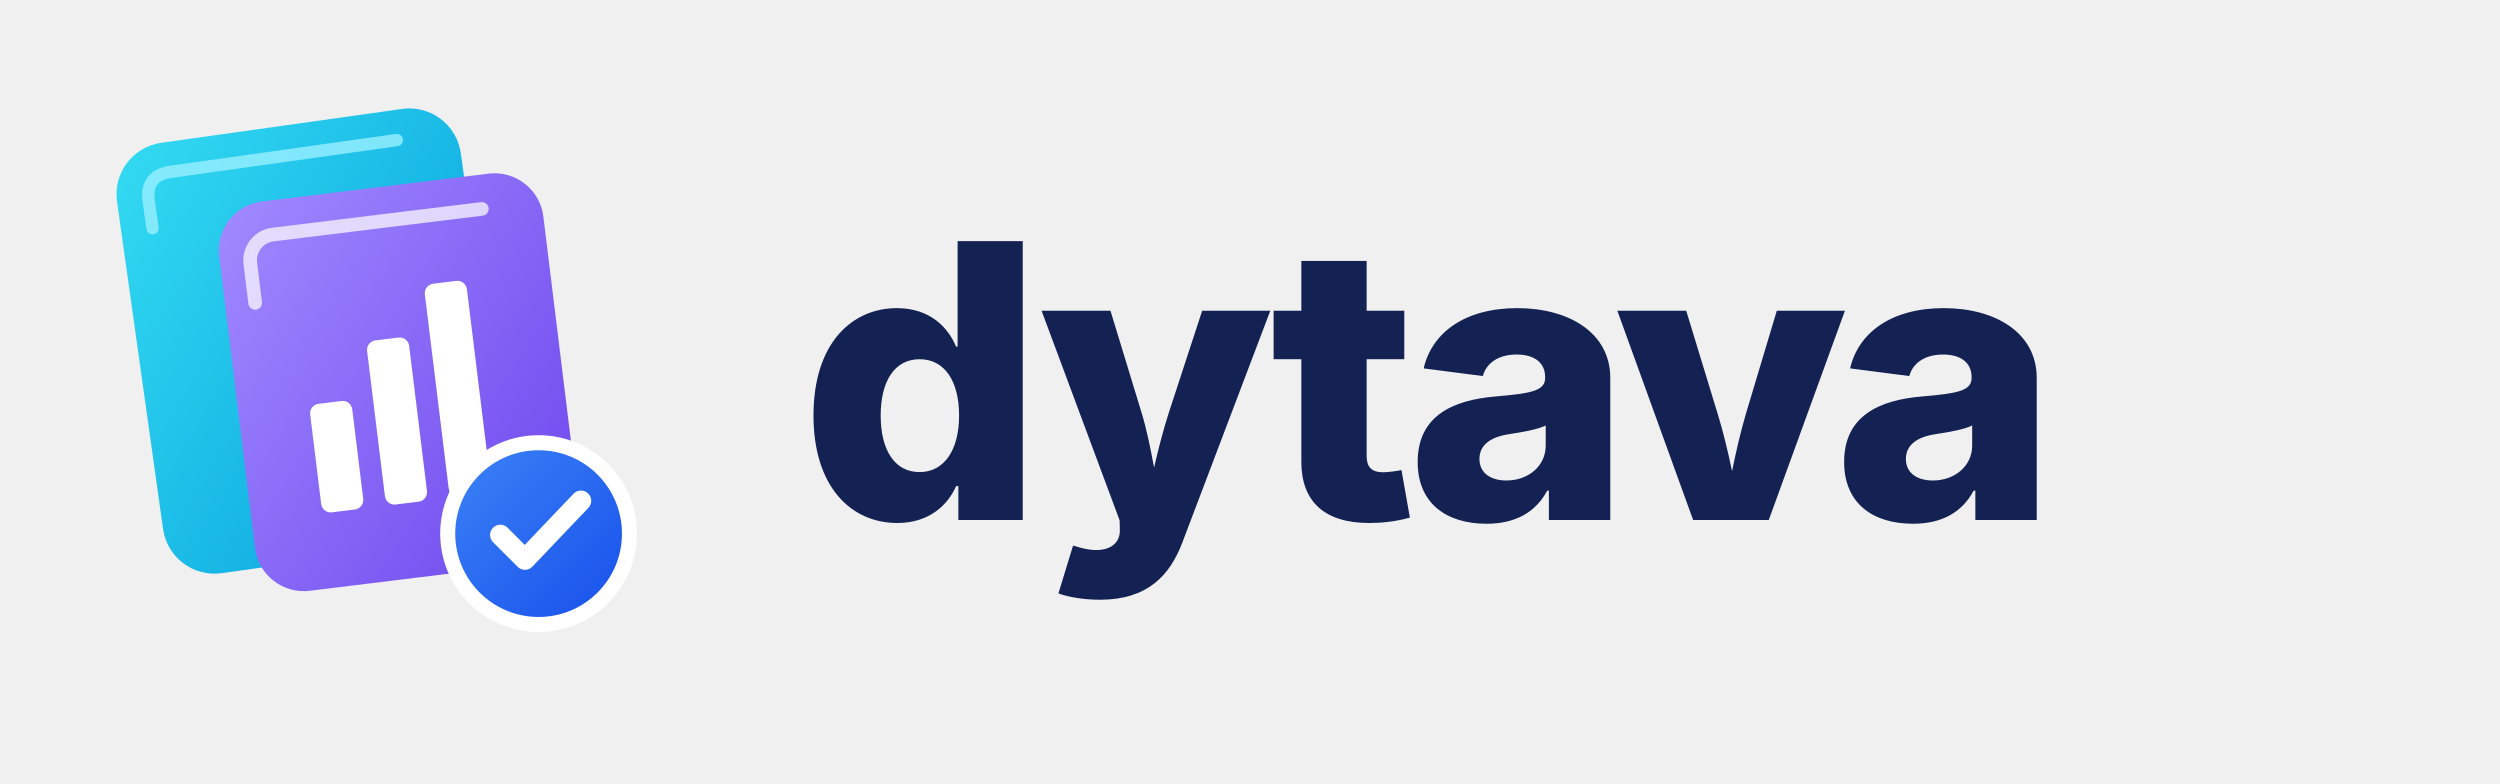
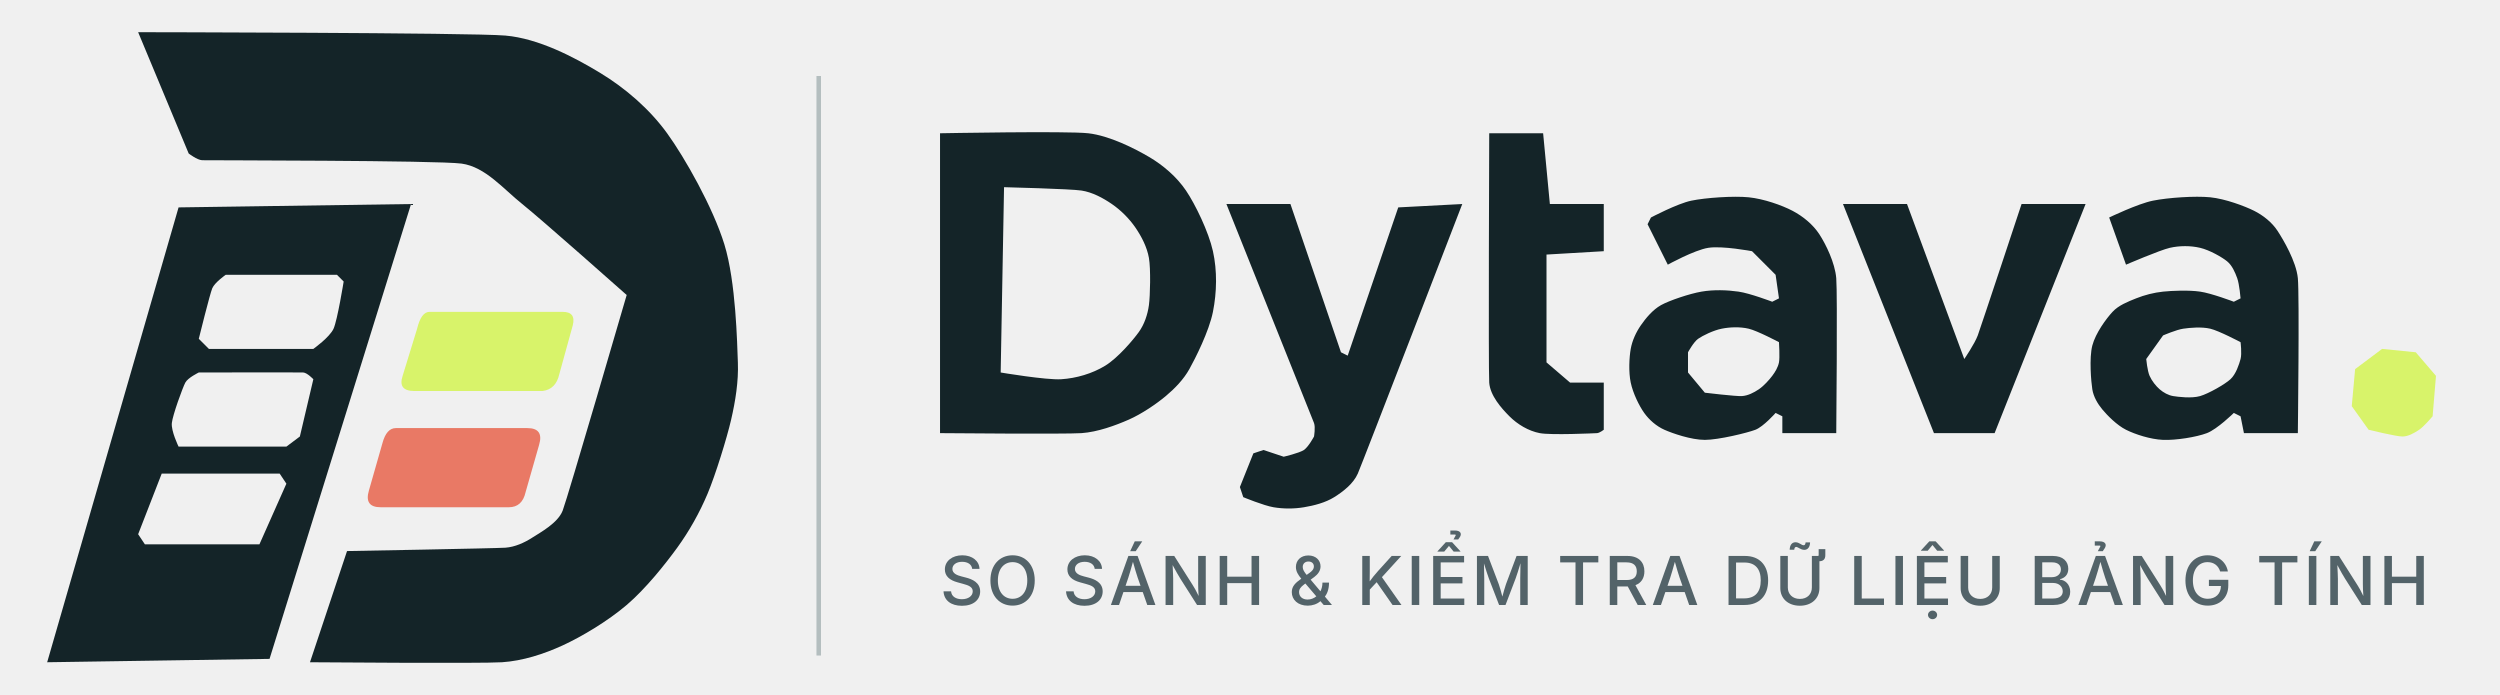
- <svg xmlns="http://www.w3.org/2000/svg" width="1500" height="470" viewBox="0 0 1500 470">
-   <defs>
-     <linearGradient id="brandBlue" x1="0" y1="0" x2="1" y2="1">
-       <stop stop-color="#3B82F6" />
-       <stop offset="1" stop-color="#1850EB" />
-     </linearGradient>
-     <linearGradient id="cyanLayer" x1="0" y1="0" x2="1" y2="1">
-       <stop stop-color="#34DBF2" />
-       <stop offset="1" stop-color="#029BDB" />
-     </linearGradient>
-     <linearGradient id="purpleLayer" x1="0" y1="0" x2="1" y2="1">
-       <stop stop-color="#A18AFF" />
-       <stop offset="1" stop-color="#6E46ED" />
-     </linearGradient>
-     <linearGradient id="appBlue" x1="0" y1="0" x2="1" y2="1">
-       <stop stop-color="#428DFF" />
-       <stop offset=".55" stop-color="#2563EB" />
-       <stop offset="1" stop-color="#153EC5" />
-     </linearGradient>
-     <linearGradient id="tileBg" x1="0" y1="0" x2="1" y2="1">
-       <stop stop-color="#FFFFFF" />
-       <stop offset="1" stop-color="#F3F6FD" />
-     </linearGradient>
-     <linearGradient id="lightBlue" x1="0" y1="0" x2="1" y2="1">
-       <stop stop-color="#5CA6FF" />
-       <stop offset="1" stop-color="#2563EB" />
-     </linearGradient>
-   </defs>
-   <g transform="translate(5 2) scale(.82)">
-     <g>
-       <g transform="rotate(-8 228 217)">
-         <rect x="91" y="87" width="254" height="318" rx="38" fill="url(#cyanLayer)" />
-         <path d="M114 148v-20q0-19 19-19h167" stroke="#99F0FF" stroke-width="9" opacity=".8" fill="none" stroke-linecap="round" />
-       </g>
-       <g transform="rotate(-7 282 249)">
-         <rect x="163" y="134" width="239" height="287" rx="36" fill="url(#purpleLayer)" />
-         <path d="M185 207v-29a19 19 0 0 1 19-19h154" fill="none" stroke="white" stroke-opacity=".72" stroke-width="10" stroke-linecap="round" />
-         <rect x="215" y="286" width="31" height="80" rx="7" fill="white" />
-         <rect x="262" y="245" width="31" height="121" rx="7" fill="white" />
-         <rect x="309" y="209" width="31" height="157" rx="7" fill="white" />
-       </g>
-       <circle cx="388" cy="388" r="72" fill="white" />
-       <circle cx="388" cy="388" r="61" fill="url(#brandBlue)" />
-       <path d="m360 389 18 18 41-43" fill="none" stroke="white" stroke-width="15" stroke-linecap="round" stroke-linejoin="round" />
+ <svg xmlns="http://www.w3.org/2000/svg" width="1440" height="400" viewBox="379 140 742 205" role="img" aria-labelledby="title desc">
+   <path fill="#142428" fill-rule="evenodd" d="M 420 149 L 435 185 C 435 185 437.53 186.95 439 187 C 440.47 187.05 508.93 187.03 516 188 C 523.07 188.97 528.41 195.55 534 200 C 539.59 204.45 565 227 565 227 C 565 227 547.44 287.3 546 291 C 544.56 294.7 539.37 297.47 537 299 C 534.63 300.53 531.81 301.8 529 302 C 526.19 302.2 482 303 482 303 L 471 336 C 471 336 521.85 336.41 528 336 C 534.15 335.59 540.4 333.57 546 331 C 551.6 328.43 559.36 323.81 565 319 C 570.64 314.19 576.44 306.9 580 302 C 583.56 297.1 586.65 291.58 589 286 C 591.35 280.42 594.73 269.5 596 264 C 597.27 258.5 598.22 252.64 598 247 C 597.78 241.36 597.43 223.11 594 212 C 590.57 200.89 582.21 186.19 577 179 C 571.79 171.81 564.6 165.59 557 161 C 549.4 156.41 538.89 150.87 529 150 C 519.11 149.13 420 149 420 149 Z M 501 200 L 432 201 L 393 336 L 459 335 L 501 200 Z M 438 240 C 438 240 441.28 226.72 442 225 C 442.72 223.28 446 221 446 221 L 479 221 L 481 223 C 481 223 479.15 234.45 478 237 C 476.85 239.55 472 243 472 243 L 441 243 L 438 240 Z M 430 265 C 430.25 262.61 433.22 254.46 434 253 C 434.78 251.54 438 250 438 250 C 438 250 467.81 249.93 469 250 C 470.19 250.07 472 252 472 252 L 468 269 L 464 272 L 432 272 C 432 272 429.75 267.39 430 265 Z M 420 298 L 427 280 L 462 280 L 464 283 L 456 301 L 422 301 L 420 298 Z" />
+   <path fill="#D8F36A" d="M 506.5 232 H 546 Q 550 232 549 236 L 545 250.5 Q 544 255 540 255.5 H 502 Q 497 255.5 498.5 251 L 502.8 237 Q 504 232 506.5 232 Z" />
+   <path fill="#E97965" d="M 496.5 266.5 H 535.5 Q 540.5 266.5 539 271.5 L 535 285.5 Q 534 290 530 290 H 492 Q 487 290 488.5 285 L 492.5 271 Q 493.7 266.5 496.5 266.5 Z" />
+   <path d="M 622 162 V 334" stroke="#9AA8AA" stroke-width="1.35" opacity=".7" />
+   <path fill="#142428" fill-rule="evenodd" d="M 658 179 L 658 268 C 658 268 695.21 268.34 700 268 C 704.79 267.66 710.06 265.73 714 264 C 717.94 262.27 722.31 259.25 725 257 C 727.69 254.75 730.29 252.06 732 249 C 733.71 245.94 737.84 237.82 739 232 C 740.16 226.18 740.29 219.8 739 214 C 737.71 208.2 733.75 200.06 731 196 C 728.25 191.94 724.23 188.48 720 186 C 715.77 183.52 708.33 179.72 702 179 C 695.67 178.28 658 179 658 179 Z M 1005 204 L 1010 218 C 1010 218 1020.1 213.66 1023 213 C 1025.9 212.34 1029.17 212.33 1032 213 C 1034.83 213.67 1038.51 215.78 1040 217 C 1041.49 218.22 1042.34 220.19 1043 222 C 1043.66 223.81 1044 228 1044 228 L 1042 229 C 1042 229 1035.41 226.49 1032 226 C 1028.59 225.51 1023.71 225.72 1021 226 C 1018.29 226.28 1015.47 227.01 1013 228 C 1010.53 228.99 1007.81 230.05 1006 232 C 1004.19 233.95 1000.97 238.28 1000 242 C 999.03 245.72 999.65 252.81 1000 255 C 1000.35 257.19 1001.58 259.3 1003 261 C 1004.42 262.7 1007.28 265.64 1010 267 C 1012.72 268.36 1017.24 269.84 1021 270 C 1024.76 270.16 1030.92 269.17 1034 268 C 1037.08 266.83 1042 262 1042 262 L 1044 263 L 1045 268 L 1061 268 C 1061 268 1061.5 227 1061 222 C 1060.5 217 1056.66 210.55 1055 208 C 1053.34 205.45 1050.72 203.36 1048 202 C 1045.28 200.64 1039.47 198.45 1035 198 C 1030.53 197.55 1022.51 198.1 1018 199 C 1013.49 199.9 1005 204 1005 204 Z M 869 204 L 868 206 L 874 218 C 874 218 881.83 213.67 886 213 C 890.17 212.33 899 214 899 214 L 906 221 L 907 228 L 905 229 C 905 229 898.41 226.49 895 226 C 891.59 225.51 887.58 225.38 884 226 C 880.42 226.62 874.45 228.64 872 230 C 869.55 231.36 867.43 233.93 866 236 C 864.57 238.07 863.44 240.53 863 243 C 862.56 245.47 862.33 249.83 863 253 C 863.67 256.17 865.5 259.9 867 262 C 868.5 264.1 870.64 265.95 873 267 C 875.36 268.05 880.92 270 885 270 C 889.08 270 897.59 267.92 900 267 C 902.41 266.08 906 262 906 262 L 908 263 L 908 268 L 924 268 C 924 268 924.39 226.58 924 222 C 923.61 217.42 920.91 211.94 919 209 C 917.09 206.06 914.11 203.63 911 202 C 907.89 200.37 902.47 198.45 898 198 C 893.53 197.55 885.2 198.13 881 199 C 876.8 199.87 869 204 869 204 Z M 813 200 L 794 201 L 779 245 L 777 244 L 762 200 L 743 200 C 743 200 768.53 263.76 769 265 C 769.47 266.24 769 269 769 269 C 769 269 767.37 272.08 766 273 C 764.63 273.92 760 275 760 275 L 754 273 L 751 274 L 747 284 L 748 287 C 748 287 754.07 289.51 757 290 C 759.93 290.49 763.07 290.49 766 290 C 768.93 289.51 772.35 288.66 775 287 C 777.65 285.34 780.69 282.99 782 280 C 783.31 277.01 813 200 813 200 Z M 926 200 L 953 268 L 971 268 L 998 200 L 979 200 C 979 200 966.92 236.5 966 239 C 965.08 241.5 962 246 962 246 L 945 200 L 926 200 Z M 677 195 C 677 195 696.79 195.5 700 196 C 703.21 196.5 706.33 198.17 709 200 C 711.67 201.83 714.17 204.33 716 207 C 717.83 209.67 719.44 212.8 720 216 C 720.56 219.2 720.38 227.21 720 230 C 719.62 232.79 718.65 235.71 717 238 C 715.35 240.29 710.83 245.67 707 248 C 703.17 250.33 698.48 251.71 694 252 C 689.52 252.29 676 250 676 250 L 677 195 Z M 821 179 C 821 179 820.73 249.16 821 253 C 821.27 256.84 824.6 260.6 827 263 C 829.4 265.4 832.66 267.36 836 268 C 839.34 268.64 852.26 268.04 853 268 C 853.74 267.96 855 267 855 267 L 855 253 L 845 253 L 838 247 L 838 215 L 855 214 L 855 200 L 839 200 L 837 179 L 821 179 Z M 1016 246 L 1021 239 C 1021 239 1024.93 237.3 1027 237 C 1029.07 236.7 1032.43 236.4 1035 237 C 1037.57 237.6 1044 241 1044 241 C 1044 241 1044.43 244.41 1044 246 C 1043.57 247.59 1042.63 250.5 1041 252 C 1039.37 253.5 1034.53 256.26 1032 257 C 1029.47 257.74 1025.46 257.24 1024 257 C 1022.54 256.76 1021.12 255.96 1020 255 C 1018.88 254.04 1017.67 252.5 1017 251 C 1016.33 249.5 1016 246 1016 246 Z M 880 244 C 880 244 881.65 240.95 883 240 C 884.35 239.05 887.54 237.49 890 237 C 892.46 236.51 895.43 236.4 898 237 C 900.57 237.6 907 241 907 241 C 907 241 907.29 245.55 907 247 C 906.71 248.45 905.89 249.82 905 251 C 904.11 252.18 902.48 254.01 901 255 C 899.52 255.99 897.77 256.89 896 257 C 894.23 257.11 885 256 885 256 L 880 250 L 880 244 Z" />
+   <path fill="#D8F36A" d="M 1086 243 L 1078 249 L 1077 260 L 1082 267 C 1082 267 1090.22 269 1092 269 C 1093.78 269 1095.52 267.99 1097 267 C 1098.48 266.01 1101 263 1101 263 L 1102 251 L 1096 244 L 1086 243 Z" />
+   <g fill="#536369" opacity="1">
+     <g transform="translate(658 319) scale(0.00978708 -0.00976562)">
+       <path d="M665 -25C1015 -25 1217 159 1217 412C1217 681 978 783 788 832L643 870C529 900 375 953 375 1094C375 1220 489 1312 670 1312C839 1312 960 1234 975 1098H1197C1190 1335 981 1510 675 1510C375 1510 147 1339 147 1081C147 877 291 752 535 687L709 639C869 596 992 545 992 415C992 271 853 175 664 175C492 175 348 251 335 414H106C120 142 330 -25 665 -25Z" transform="translate(0 0)" />
+       <path d="M786 -20C1172 -20 1457 268 1457 744C1457 1222 1172 1510 786 1510C399 1510 113 1222 113 744C113 268 399 -20 786 -20ZM786 188C530 188 339 384 339 744C339 1105 530 1302 786 1302C1040 1302 1231 1106 1231 744C1231 384 1040 188 786 188Z" transform="translate(1415.16 0)" />
+       <path d="M665 -25C1015 -25 1217 159 1217 412C1217 681 978 783 788 832L643 870C529 900 375 953 375 1094C375 1220 489 1312 670 1312C839 1312 960 1234 975 1098H1197C1190 1335 981 1510 675 1510C375 1510 147 1339 147 1081C147 877 291 752 535 687L709 639C869 596 992 545 992 415C992 271 853 175 664 175C492 175 348 251 335 414H106C120 142 330 -25 665 -25Z" transform="translate(3715.48 0)" />
+       <path d="M51 0H298L431 393H1017L1154 0H1401L861 1490H581ZM496 583 579 829C616 943 662 1098 720 1311C779 1100 824 948 864 829L950 583ZM636 1635H804L1002 1934H775Z" transform="translate(5130.64 0)" />
+       <path d="M165 0H396V795C396 872 388 1026 379 1213C487 1013 544 910 617 793L1120 0H1384V1490H1153V642C1153 556 1157 417 1168 273C1102 416 1035 529 989 603L428 1490H165Z" transform="translate(6674.8 0)" />
+       <path d="M165 0H393V664H1131V0H1360V1490H1131V860H393V1490H165Z" transform="translate(8315.96 0)" />
+       <path d="M580 -21C713 -21 863 23 964 116L1064 0H1314L1101 254C1165 338 1225 472 1225 679H1026C1026 579 1003 490 965 416L668 769L770 844C888 931 968 1037 968 1174C968 1357 827 1505 598 1505C370 1505 221 1357 221 1155C221 1019 288 915 384 799C215 677 96 575 96 390C96 160 280 -21 580 -21ZM840 262C763 199 669 165 574 165C421 165 317 255 317 390C317 478 361 543 470 624L508 652ZM547 914C475 1002 428 1073 428 1155C428 1254 497 1321 602 1321C704 1321 766 1258 766 1172C766 1079 695 1020 639 980Z" transform="translate(10571.28 0)" />
+       <path d="M165 0H393V468L602 692L1083 0H1353L761 845L1347 1490H1057L639 1027C544 920 466 824 390 717L393 1014V1490H165Z" transform="translate(12639.6 0)" />
+       <path d="M393 1490H165V0H393Z" transform="translate(14139.76 0)" />
+       <path d="M165 0H1109V196H393V655H1053V850H393V1294H1103V1490H165ZM500 1622 644 1795 786 1622H992V1630L739 1907H548L295 1630V1622ZM923 1990 969 2055C1043 2160 1000 2263 825 2263H686V2140H825C848 2140 857 2131 844 2107L781 1990Z" transform="translate(14789.92 0)" />
+       <path d="M165 0H387V802C387 916 382 1107 378 1263C435 1079 494 892 528 802L837 0H1032L1337 802C1371 895 1433 1087 1486 1268C1483 1102 1478 912 1478 802V0H1705V1490H1367L1047 635C1018 553 971 387 936 254C902 390 855 555 826 635L501 1490H165Z" transform="translate(16117.08 0)" />
+       <path d="M90 1294H555V0H784V1294H1247V1490H90Z" transform="translate(18716.4 0)" />
+       <path d="M165 0H393V563H697C701 563 706 563 710 563L1012 0H1271L943 602C1124 670 1215 822 1215 1022C1215 1297 1044 1490 699 1490H165ZM393 758V1295H673C893 1295 984 1190 984 1022C984 855 893 758 675 758Z" transform="translate(20145.56 0)" />
+       <path d="M51 0H298L431 393H1017L1154 0H1401L861 1490H581ZM496 583 579 829C616 943 662 1098 720 1311C779 1100 824 948 864 829L950 583Z" transform="translate(21564.72 0)" />
+       <path d="M650 0C1103 0 1366 281 1366 747C1366 1210 1103 1490 664 1490H165V0ZM393 200V1290H649C974 1290 1142 1097 1142 747C1142 394 974 200 637 200Z" transform="translate(23747.04 0)" />
+       <path d="M759 -23C1115 -23 1351 199 1351 512V1329C1466 1331 1530 1390 1530 1511V1698H1328V1511C1328 1498 1320 1490 1307 1490H1122V531C1122 330 983 184 759 184C534 184 393 330 393 531V1490H165V512C165 199 400 -23 759 -23ZM893 1675C997 1675 1065 1761 1068 1902H932C926 1842 909 1815 872 1815C805 1815 738 1906 626 1906C514 1906 453 1816 449 1679H588C590 1725 608 1764 645 1764C700 1764 784 1675 893 1675Z" transform="translate(25317.2 0)" />
+       <path d="M165 0H1068V196H393V1490H165Z" transform="translate(27558.52 0)" />
+       <path d="M393 1490H165V0H393Z" transform="translate(28808.68 0)" />
+       <path d="M165 0H1109V196H393V655H1053V850H393V1294H1103V1490H165ZM494 1649 638 1823 780 1649H986V1658L733 1934H542L289 1658V1649ZM640 -432C717 -432 779 -374 779 -301C779 -229 717 -171 640 -171C565 -171 502 -229 502 -301C502 -374 565 -432 640 -432Z" transform="translate(29458.84 0)" />
+       <path d="M759 -23C1115 -23 1351 199 1351 512V1490H1122V531C1122 330 983 184 759 184C534 184 393 330 393 531V1490H165V512C165 199 400 -23 759 -23Z" transform="translate(30786 0)" />
+       <path d="M165 0H738C1084 0 1241 173 1241 402C1241 631 1080 761 931 769V784C1069 818 1183 913 1183 1099C1183 1319 1030 1490 714 1490H165ZM393 196V669H724C902 669 1015 554 1015 413C1015 289 929 196 715 196ZM393 845V1295H698C875 1295 959 1202 959 1080C959 937 843 845 692 845Z" transform="translate(33032.32 0)" />
+       <path d="M51 0H298L431 393H1017L1154 0H1401L861 1490H581ZM496 583 579 829C616 943 662 1098 720 1311C779 1100 824 948 864 829L950 583ZM791 1635 846 1717C920 1827 880 1934 695 1934H549V1805H695C718 1805 726 1794 714 1771L641 1635Z" transform="translate(34469.48 0)" />
+       <path d="M165 0H396V795C396 872 388 1026 379 1213C487 1013 544 910 617 793L1120 0H1384V1490H1153V642C1153 556 1157 417 1168 273C1102 416 1035 529 989 603L428 1490H165Z" transform="translate(36013.64 0)" />
+       <path d="M791 -20C1152 -20 1413 216 1413 593V764H825V576H1190C1185 338 1028 188 792 188C529 188 339 386 339 745C339 1105 532 1302 783 1302C979 1302 1112 1193 1166 1019H1400C1350 1309 1102 1510 781 1510C395 1510 113 1220 113 744C113 273 386 -20 791 -20Z" transform="translate(37654.8 0)" />
+       <path d="M90 1294H555V0H784V1294H1247V1490H90Z" transform="translate(39916.12 0)" />
+       <path d="M393 1490H165V0H393ZM191 1635H359L557 1934H330Z" transform="translate(41345.28 0)" />
+       <path d="M165 0H396V795C396 872 388 1026 379 1213C487 1013 544 910 617 793L1120 0H1384V1490H1153V642C1153 556 1157 417 1168 273C1102 416 1035 529 989 603L428 1490H165Z" transform="translate(41995.44 0)" />
+       <path d="M165 0H393V664H1131V0H1360V1490H1131V860H393V1490H165Z" transform="translate(43636.6 0)" />
    </g>
  </g>
-   <text x="480" y="312" font-size="230" font-weight="800" font-family="Inter,DejaVu Sans,sans-serif" letter-spacing="-7" fill="#142253">dytava</text>
</svg>
